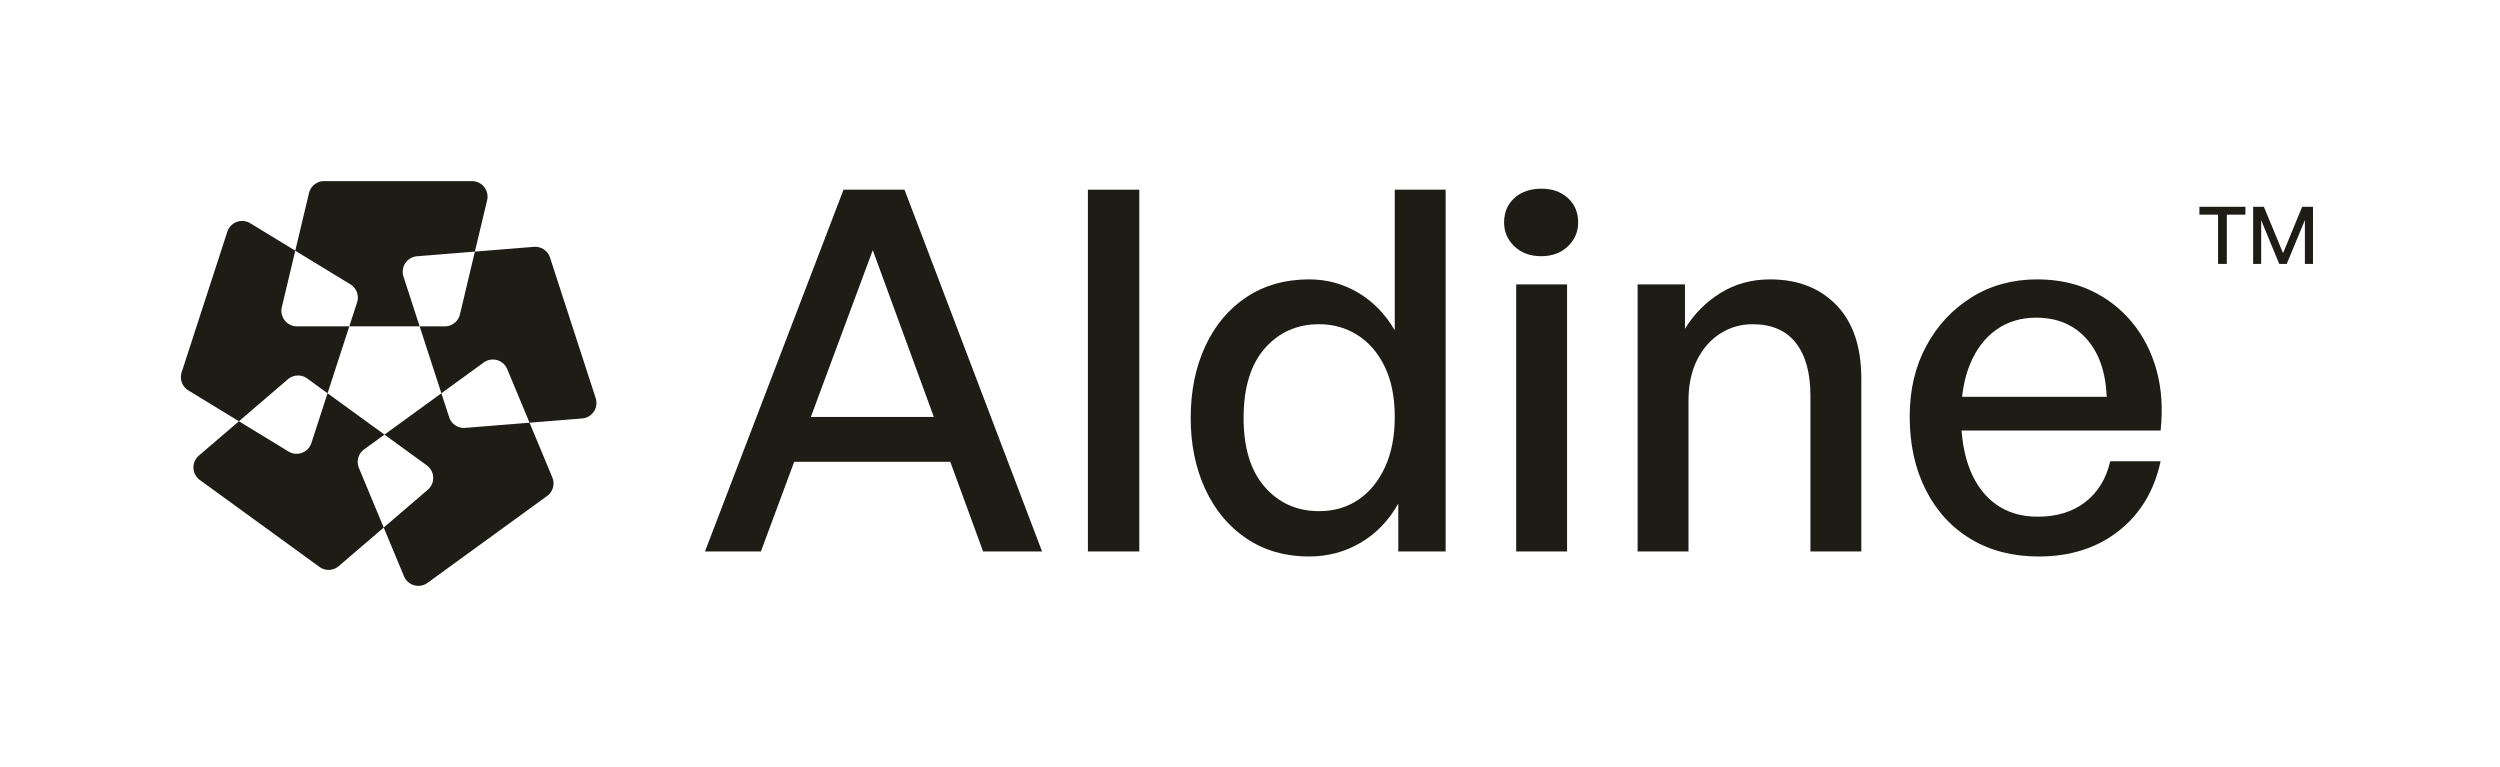
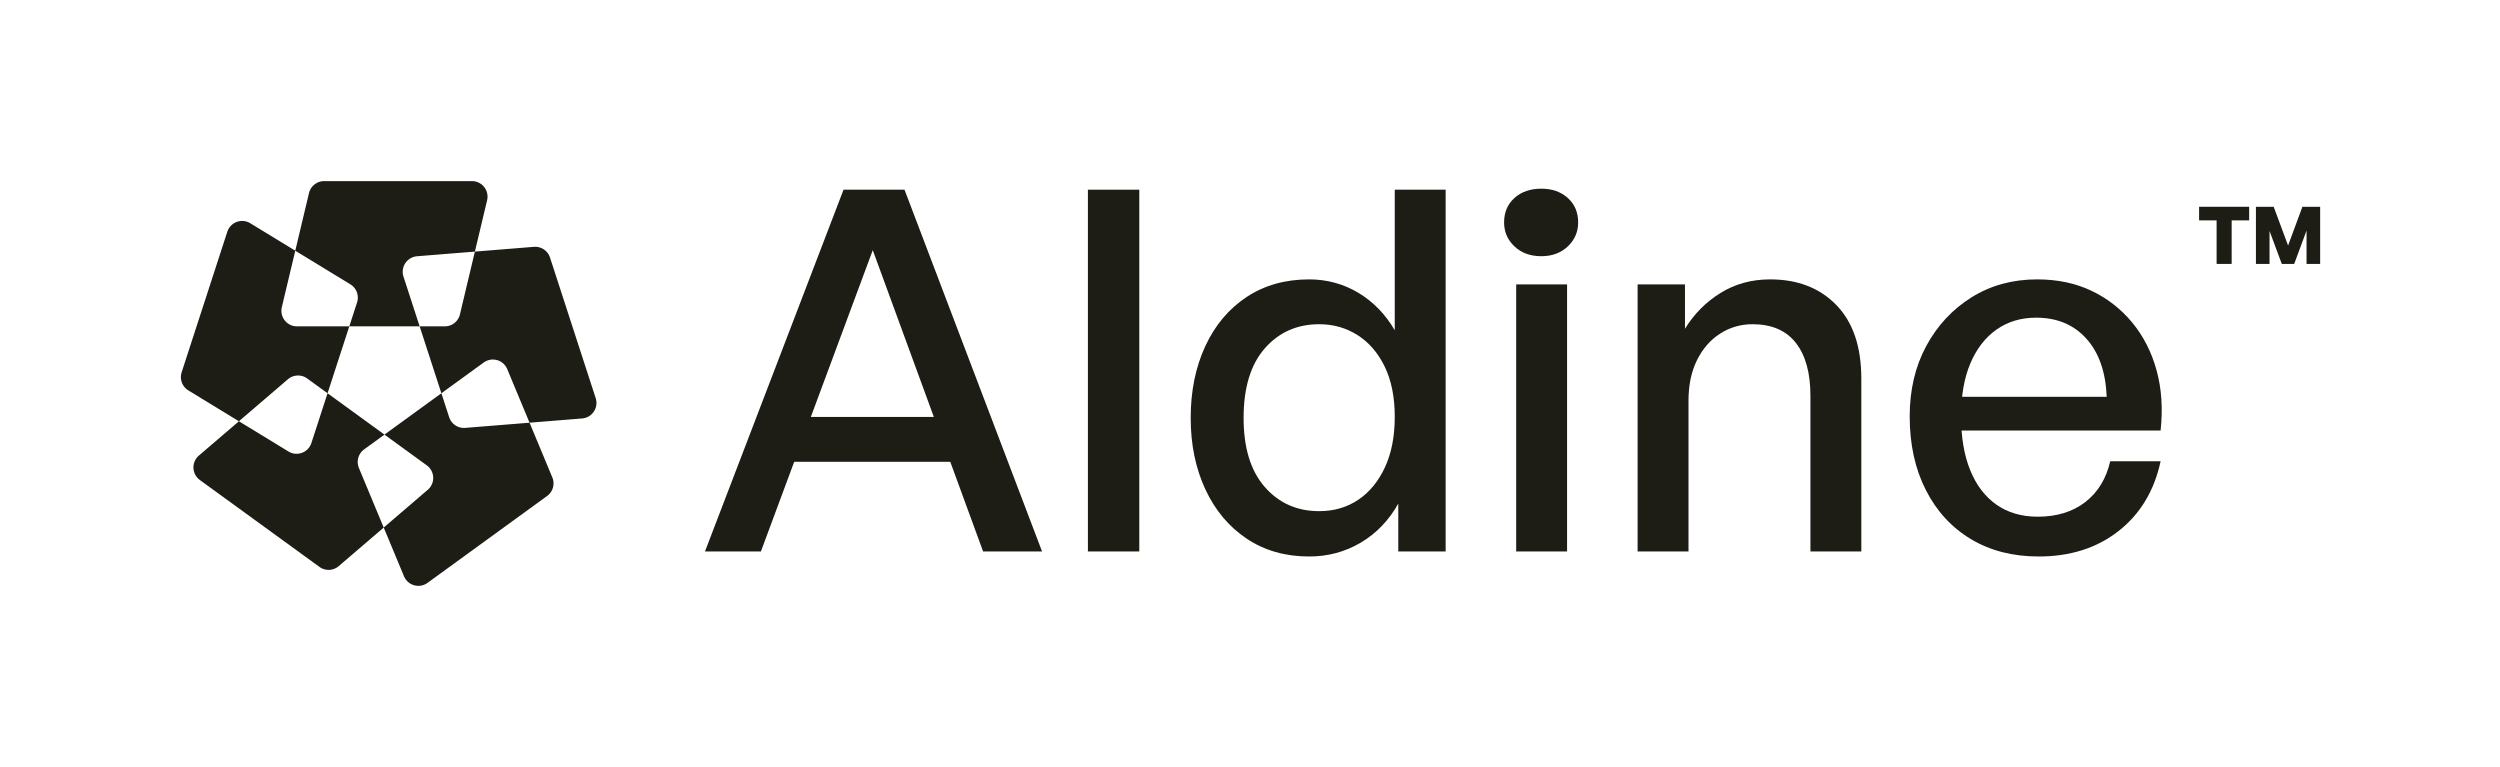
<svg xmlns="http://www.w3.org/2000/svg" width="436.636" height="133.95" viewBox="0 0 436.636 133.95" role="img" aria-labelledby="title">
  <g transform="translate(67.8823 66.97504) scale(0.3299118)">
    <path fill="#1D1D16" fill-rule="evenodd" d="M-36.865,-106.678 L-37.379,-106.480 L-37.878,-106.248 L-38.361,-105.983 L-38.825,-105.687 L-39.269,-105.360 L-39.689,-105.005 L-40.085,-104.622 L-40.454,-104.213 L-40.796,-103.781 L-41.107,-103.327 L-41.388,-102.853 L-41.636,-102.362 L-41.851,-101.855 L-42.031,-101.334 L-42.177,-100.803 L-49.443,-70.285 L-20.274,-52.485 L-19.814,-52.182 L-19.375,-51.850 L-18.959,-51.489 L-18.568,-51.101 L-18.204,-50.688 L-17.869,-50.251 L-17.563,-49.793 L-17.289,-49.315 L-17.047,-48.821 L-16.839,-48.311 L-16.665,-47.788 L-16.526,-47.255 L-16.424,-46.714 L-16.358,-46.168 L-16.328,-45.618 L-16.336,-45.067 L-16.380,-44.518 L-16.460,-43.974 L-16.577,-43.436 L-16.730,-42.906 L-20.845,-30.241 L16.399,-30.241 L7.838,-56.587 L7.691,-57.097 L7.576,-57.615 L7.495,-58.140 L7.448,-58.669 L7.435,-59.199 L7.457,-59.730 L7.512,-60.258 L7.602,-60.781 L7.725,-61.298 L7.880,-61.805 L8.069,-62.301 L8.289,-62.785 L8.539,-63.253 L8.819,-63.703 L9.128,-64.135 L9.464,-64.547 L9.825,-64.935 L10.211,-65.300 L10.620,-65.639 L11.049,-65.951 L11.498,-66.235 L11.964,-66.489 L12.445,-66.712 L12.940,-66.905 L13.446,-67.065 L13.962,-67.192 L14.484,-67.285 L15.012,-67.345 L45.645,-69.813 L52.115,-96.987 L52.221,-97.507 L52.294,-98.033 L52.332,-98.562 L52.337,-99.093 L52.307,-99.623 L52.243,-100.150 L52.145,-100.672 L52.014,-101.186 L51.850,-101.691 L51.654,-102.185 L51.426,-102.664 L51.168,-103.128 L50.881,-103.575 L50.565,-104.002 L50.223,-104.407 L49.855,-104.790 L49.464,-105.149 L49.050,-105.481 L48.616,-105.786 L48.162,-106.063 L47.692,-106.309 L47.207,-106.525 L46.709,-106.710 L46.201,-106.861 L45.683,-106.980 L45.159,-107.065 L44.631,-107.116 L44.100,-107.134 L-34.162,-107.134 L-34.713,-107.115 L-35.261,-107.060 L-35.804,-106.968 L-36.339,-106.841 L-36.865,-106.678Z M-74.227,-85.328 L-74.718,-85.528 L-75.222,-85.697 L-75.735,-85.832 L-76.256,-85.934 L-76.783,-86.002 L-77.312,-86.036 L-77.843,-86.037 L-78.373,-86.002 L-78.900,-85.934 L-79.421,-85.832 L-79.934,-85.697 L-80.437,-85.529 L-80.929,-85.329 L-81.407,-85.097 L-81.869,-84.836 L-82.313,-84.545 L-82.737,-84.226 L-83.140,-83.880 L-83.520,-83.509 L-83.875,-83.115 L-84.204,-82.698 L-84.506,-82.262 L-84.779,-81.806 L-85.022,-81.334 L-85.234,-80.847 L-85.414,-80.348 L-109.598,-5.916 L-109.751,-5.387 L-109.868,-4.849 L-109.949,-4.304 L-109.993,-3.755 L-110.000,-3.204 L-109.971,-2.655 L-109.904,-2.108 L-109.802,-1.567 L-109.663,-1.034 L-109.490,-0.511 L-109.282,-0.002 L-109.040,0.493 L-108.765,0.971 L-108.460,1.429 L-108.124,1.865 L-107.760,2.279 L-107.370,2.667 L-106.954,3.028 L-106.515,3.360 L-106.055,3.662 L-79.275,20.004 L-53.333,-2.237 L-52.903,-2.581 L-52.451,-2.896 L-51.979,-3.180 L-51.489,-3.432 L-50.984,-3.650 L-50.465,-3.834 L-49.935,-3.984 L-49.396,-4.097 L-48.851,-4.174 L-48.302,-4.214 L-47.751,-4.218 L-47.201,-4.185 L-46.655,-4.115 L-46.115,-4.009 L-45.583,-3.868 L-45.061,-3.690 L-44.553,-3.479 L-44.060,-3.234 L-43.584,-2.956 L-43.128,-2.648 L-32.354,5.180 L-20.845,-30.241 L-48.547,-30.241 L-49.078,-30.258 L-49.606,-30.309 L-50.130,-30.395 L-50.647,-30.513 L-51.156,-30.665 L-51.654,-30.849 L-52.139,-31.065 L-52.609,-31.312 L-53.062,-31.589 L-53.496,-31.894 L-53.910,-32.226 L-54.302,-32.584 L-54.670,-32.967 L-55.012,-33.373 L-55.327,-33.800 L-55.615,-34.246 L-55.873,-34.710 L-56.100,-35.190 L-56.296,-35.683 L-56.460,-36.188 L-56.591,-36.703 L-56.689,-37.224 L-56.753,-37.751 L-56.783,-38.281 L-56.779,-38.812 L-56.740,-39.342 L-56.668,-39.868 L-56.561,-40.388 L-49.443,-70.285 L-73.287,-84.835 L-73.749,-85.097 L-74.227,-85.328Z M103.474,18.369 L103.989,18.242 L104.495,18.082 L104.990,17.890 L105.472,17.667 L105.938,17.412 L106.386,17.129 L106.816,16.817 L107.224,16.478 L107.610,16.113 L107.972,15.724 L108.308,15.313 L108.616,14.881 L108.896,14.430 L109.147,13.962 L109.367,13.479 L109.555,12.983 L109.711,12.475 L109.834,11.959 L109.923,11.436 L109.979,10.908 L110.000,10.377 L109.987,9.846 L109.940,9.318 L109.859,8.793 L109.745,8.275 L109.597,7.765 L85.413,-66.668 L85.225,-67.185 L85.003,-67.689 L84.748,-68.177 L84.461,-68.647 L84.144,-69.097 L83.797,-69.525 L83.422,-69.928 L83.021,-70.306 L82.596,-70.655 L82.148,-70.976 L81.680,-71.266 L81.193,-71.524 L80.691,-71.749 L80.174,-71.940 L79.646,-72.096 L79.109,-72.217 L78.565,-72.301 L78.016,-72.348 L77.466,-72.359 L76.915,-72.334 L45.645,-69.813 L37.730,-36.571 L37.585,-36.040 L37.404,-35.520 L37.189,-35.013 L36.941,-34.521 L36.661,-34.048 L36.349,-33.594 L36.008,-33.161 L35.638,-32.753 L35.243,-32.370 L34.822,-32.015 L34.379,-31.688 L33.915,-31.392 L33.432,-31.127 L32.932,-30.895 L32.419,-30.697 L31.893,-30.534 L31.357,-30.406 L30.814,-30.315 L30.266,-30.259 L29.716,-30.241 L16.399,-30.241 L27.908,5.180 L50.319,-11.103 L50.758,-11.401 L51.216,-11.670 L51.690,-11.909 L52.178,-12.117 L52.679,-12.293 L53.190,-12.437 L53.709,-12.547 L54.234,-12.624 L54.764,-12.667 L55.294,-12.675 L55.825,-12.649 L56.352,-12.590 L56.875,-12.496 L57.390,-12.369 L57.896,-12.209 L58.391,-12.017 L58.872,-11.793 L59.338,-11.539 L59.787,-11.255 L60.217,-10.943 L60.625,-10.604 L61.011,-10.239 L61.372,-9.850 L61.708,-9.439 L62.016,-9.007 L62.297,-8.556 L62.547,-8.088 L62.767,-7.605 L74.581,20.766 L102.424,18.522 L102.951,18.463 L103.474,18.369Z M-101.583,39.332 L-101.899,39.759 L-102.186,40.205 L-102.444,40.669 L-102.672,41.149 L-102.868,41.642 L-103.032,42.147 L-103.163,42.661 L-103.261,43.183 L-103.325,43.710 L-103.355,44.240 L-103.351,44.771 L-103.313,45.300 L-103.240,45.826 L-103.134,46.346 L-102.995,46.858 L-102.822,47.361 L-102.618,47.851 L-102.383,48.326 L-102.118,48.786 L-101.823,49.228 L-101.501,49.650 L-101.152,50.050 L-100.778,50.427 L-100.381,50.779 L-99.962,51.105 L-36.646,97.106 L-36.190,97.415 L-35.714,97.692 L-35.221,97.937 L-34.712,98.149 L-34.191,98.326 L-33.659,98.468 L-33.119,98.574 L-32.572,98.644 L-32.023,98.677 L-31.472,98.673 L-30.923,98.632 L-30.378,98.555 L-29.839,98.442 L-29.309,98.293 L-28.790,98.109 L-28.284,97.890 L-27.795,97.639 L-27.323,97.355 L-26.871,97.040 L-26.441,96.696 L-2.624,76.277 L-15.760,44.731 L-15.955,44.216 L-16.114,43.689 L-16.238,43.152 L-16.327,42.609 L-16.378,42.060 L-16.393,41.510 L-16.371,40.960 L-16.312,40.412 L-16.217,39.870 L-16.086,39.335 L-15.919,38.810 L-15.718,38.298 L-15.483,37.800 L-15.215,37.319 L-14.916,36.856 L-14.586,36.415 L-14.228,35.997 L-13.842,35.604 L-13.431,35.237 L-12.997,34.899 L-2.223,27.071 L-32.354,5.180 L-40.914,31.526 L-41.095,32.025 L-41.307,32.512 L-41.550,32.984 L-41.822,33.439 L-42.124,33.876 L-42.453,34.293 L-42.808,34.687 L-43.188,35.058 L-43.591,35.404 L-44.016,35.722 L-44.460,36.013 L-44.922,36.275 L-45.399,36.506 L-45.891,36.707 L-46.395,36.875 L-46.908,37.010 L-47.429,37.112 L-47.955,37.180 L-48.485,37.214 L-49.016,37.214 L-49.546,37.180 L-50.072,37.112 L-50.593,37.010 L-51.106,36.874 L-51.610,36.706 L-52.102,36.506 L-52.579,36.274 L-53.041,36.013 L-79.275,20.004 L-100.481,38.185 L-100.873,38.543 L-101.241,38.926 L-101.583,39.332Z M8.864,103.465 L9.173,103.898 L9.508,104.309 L9.870,104.698 L10.256,105.062 L10.664,105.401 L11.094,105.713 L11.542,105.997 L12.008,106.251 L12.490,106.475 L12.984,106.667 L13.491,106.827 L14.006,106.955 L14.529,107.048 L15.056,107.108 L15.586,107.134 L16.117,107.125 L16.646,107.082 L17.171,107.006 L17.691,106.895 L18.202,106.752 L18.703,106.576 L19.191,106.368 L19.665,106.128 L20.123,105.859 L20.562,105.561 L83.878,59.560 L84.312,59.221 L84.723,58.855 L85.108,58.461 L85.467,58.043 L85.796,57.602 L86.096,57.140 L86.363,56.659 L86.599,56.161 L86.800,55.648 L86.966,55.123 L87.098,54.589 L87.193,54.046 L87.252,53.499 L87.274,52.948 L87.259,52.398 L87.207,51.850 L87.119,51.306 L86.995,50.770 L86.835,50.243 L86.641,49.728 L74.581,20.766 L40.520,23.511 L39.970,23.537 L39.419,23.526 L38.871,23.478 L38.326,23.394 L37.789,23.274 L37.261,23.118 L36.745,22.927 L36.242,22.702 L35.756,22.444 L35.287,22.154 L34.840,21.833 L34.415,21.483 L34.014,21.106 L33.639,20.702 L33.292,20.275 L32.974,19.825 L32.687,19.355 L32.432,18.867 L32.210,18.363 L32.023,17.845 L27.908,5.180 L-2.223,27.071 L20.188,43.354 L20.607,43.680 L21.005,44.032 L21.378,44.409 L21.727,44.809 L22.049,45.231 L22.344,45.672 L22.609,46.132 L22.845,46.608 L23.049,47.098 L23.221,47.600 L23.360,48.112 L23.466,48.632 L23.539,49.158 L23.577,49.688 L23.582,50.219 L23.552,50.749 L23.488,51.276 L23.390,51.797 L23.258,52.312 L23.094,52.817 L22.898,53.310 L22.671,53.790 L22.412,54.253 L22.125,54.700 L21.810,55.127 L21.467,55.532 L21.099,55.915 L20.708,56.274 L-2.624,76.277 L8.114,102.063 L8.334,102.546 L8.584,103.015 L8.864,103.465Z" />
  </g>
  <g fill="#1D1D16">
    <path d="M188 267H522L552 178H151ZM572 0 353 598 131 0H20L295 718H416L689 0Z" transform="translate(121.3678 96.31452) scale(0.088 -0.088)" />
    <path d="M172 0H70V718H172Z" transform="translate(183.8478 96.31452) scale(0.088 -0.088)" />
    <path d="M32 265Q32 345 61.0 407.5Q90 470 143.0 505.0Q196 540 267 540Q320 540 364.5 513.5Q409 487 437 439V718H538V0H444V95Q416 45 369.5 17.5Q323 -10 267 -10Q196 -10 143.0 25.5Q90 61 61.0 123.5Q32 186 32 265ZM137 265Q137 176 179.0 128.0Q221 80 287 80Q331 80 364.5 102.5Q398 125 417.5 167.0Q437 209 437 267Q437 326 417.0 367.0Q397 408 363.0 429.5Q329 451 287 451Q221 451 179.0 403.0Q137 355 137 265Z" transform="translate(205.1438 96.31452) scale(0.088 -0.088)" />
    <path d="M171 0H70V530H171ZM193 653Q193 625 172.5 605.5Q152 586 120 586Q87 586 66.5 605.5Q46 625 46 653Q46 683 66.5 701.5Q87 720 120 720Q152 720 172.5 701.5Q193 683 193 653Z" transform="translate(258.6478 96.31452) scale(0.088 -0.088)" />
    <path d="M171 299V0H70V530H164V442Q191 486 234.5 513.0Q278 540 333 540Q415 540 464.5 489.0Q514 438 514 343V0H413V309Q413 377 384.0 414.0Q355 451 298 451Q263 451 234.0 432.5Q205 414 188.0 380.0Q171 346 171 299Z" transform="translate(279.8558 96.31452) scale(0.088 -0.088)" />
    <path d="M288 -10Q211 -10 153.5 24.5Q96 59 64.0 122.0Q32 185 32 268Q32 347 65.0 408.0Q98 469 155.0 504.5Q212 540 285 540Q345 540 392.5 517.5Q440 495 473.5 454.5Q507 414 522.0 359.5Q537 305 530 240H91V307H423Q420 381 382.5 422.5Q345 464 283 464Q238 464 204.5 440.5Q171 417 152.5 373.5Q134 330 134 268Q134 206 152.0 161.5Q170 117 204.0 93.0Q238 69 286 69Q343 69 380.5 98.0Q418 127 430 179H530Q511 91 446.5 40.5Q382 -10 288 -10Z" transform="translate(330.7198 96.31452) scale(0.088 -0.088)" />
  </g>
  <g fill="#1D1D16">
-     <path d="M363 0H253V619H19V718H597V619H363Z" transform="translate(383.8742 46.09392) scale(0.0139 -0.0139)" />
-     <path d="M406 0 179 549V0H78V718H213L454 135L694 718H830V0H728V550L500 0Z" transform="translate(392.4366 46.09392) scale(0.0139 -0.0139)" />
+     <path d="M424 0V547H644V718H15V547H235V0Z" transform="translate(383.8742 46.09392) scale(0.0139 -0.0139)" />
+     <path d="M395 0H551L706 419V0H877V718H654L474 231L293 718H70V0H241V414Z" transform="translate(393.0343 46.09392) scale(0.0139 -0.0139)" />
  </g>
</svg>
